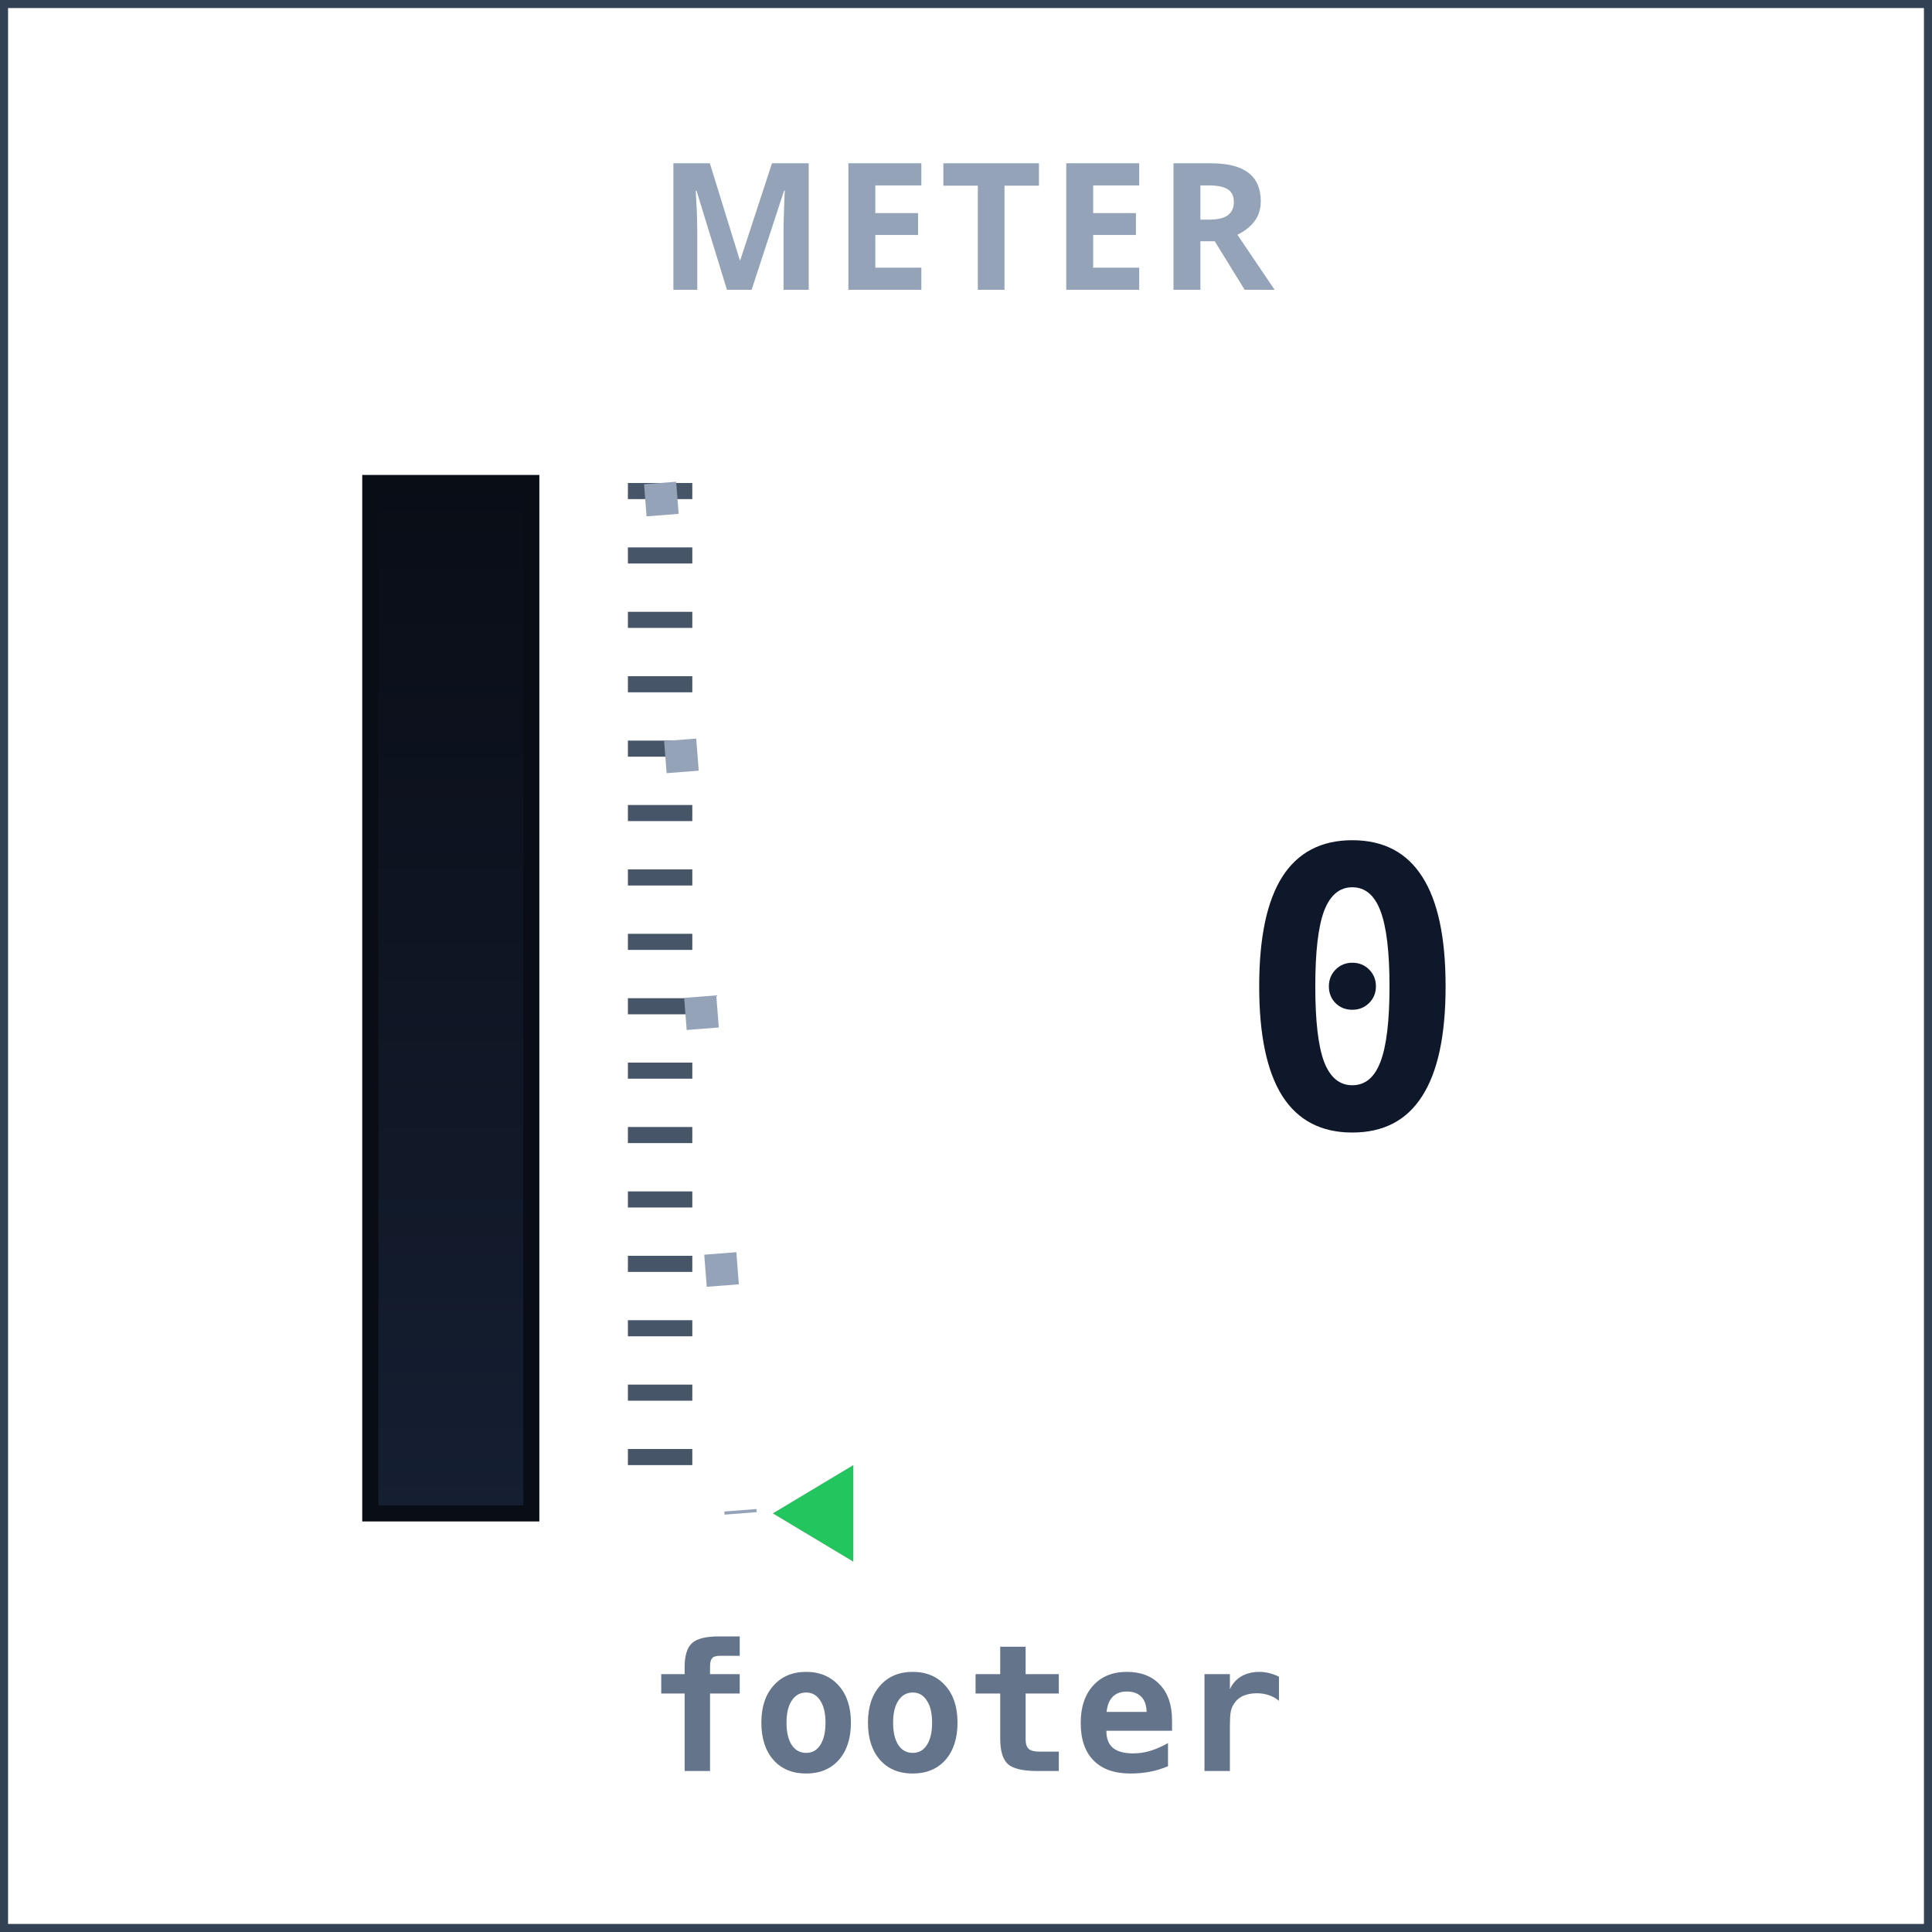
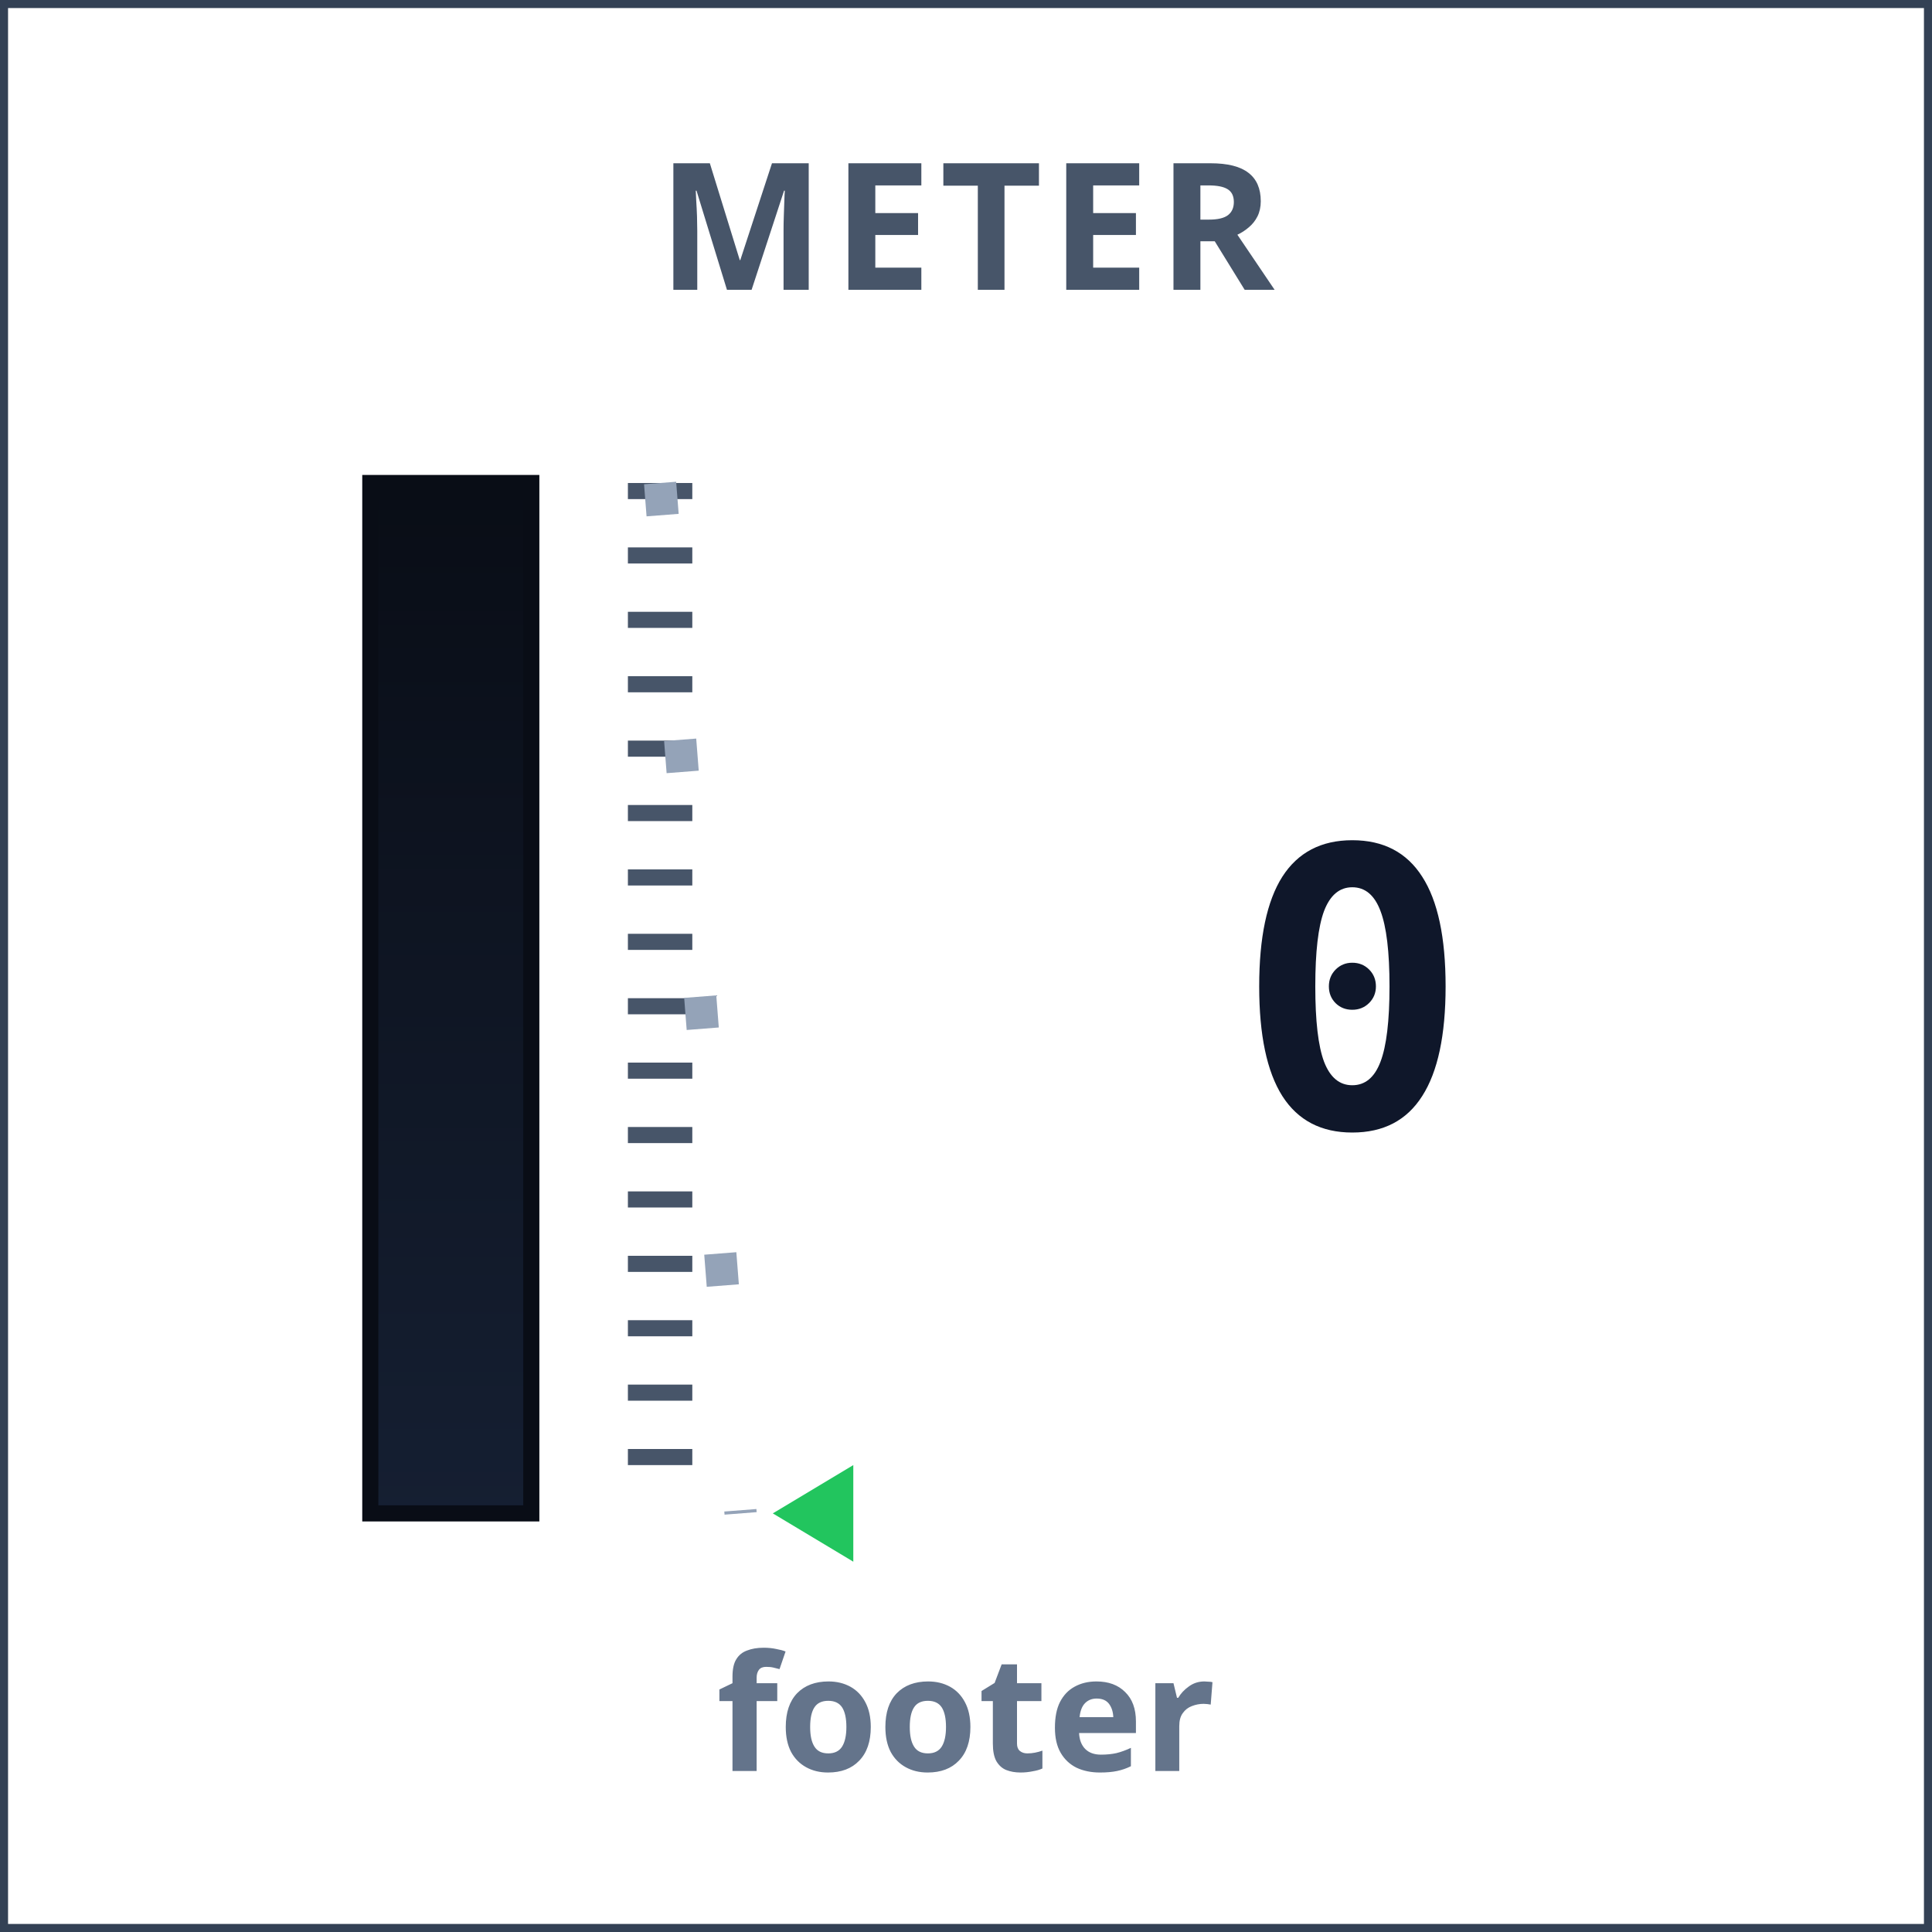
<svg xmlns="http://www.w3.org/2000/svg" id="tile-meter" viewBox="0 0 120 120" width="120" height="120">
  <defs>
    <linearGradient id="trackBg" x1="0%" y1="0%" x2="0%" y2="100%">
      <stop offset="0%" stop-color="#090d16" />
      <stop offset="100%" stop-color="#151f32" />
    </linearGradient>
  </defs>
  <rect width="120" height="120" rx="0" fill="transparent" stroke="#334155" stroke-width="1" />
-   <text id="tile-header" x="60" y="18" font-family="sans-serif" font-size="11" font-weight="600" fill="#94a3b8" text-anchor="middle" letter-spacing="0.5">METER</text>
+   <text id="tile-header" x="60" y="18" font-family="sans-serif" font-size="11" font-weight="600" fill="#475569" text-anchor="middle" letter-spacing="0.5">METER</text>
  <rect x="23" y="30" width="10" height="64" rx="0" fill="url(#trackBg)" stroke="#090d16" stroke-width="1" />
  <rect id="meter-level" x="23" y="94" width="10" height="0" rx="0" fill="#22c55e" />
  <line x1="41" y1="30" x2="41" y2="94" stroke="#475569" stroke-width="4" stroke-dasharray="1 3" />
  <line x1="41" y1="30" x2="46" y2="94" stroke="#94a3b8" stroke-width="2" stroke-dasharray="2 14" />
  <polygon id="meter-arrow" points="48,94 53,91 53,97" fill="#22c55e" />
  <text id="meter-val" x="84" y="70" font-family="monospace" font-size="24" font-weight="bold" fill="#0f172a" text-anchor="middle">0</text>
-   <text id="tile-footer" x="60" y="110" font-family="monospace" font-size="11" font-weight="bold" fill="#64748b" text-anchor="middle">footer</text>
+   <text id="tile-footer" x="60" y="110" font-family="sans-serif" font-size="10" font-weight="600" fill="#64748b" text-anchor="middle">footer</text>
</svg>
